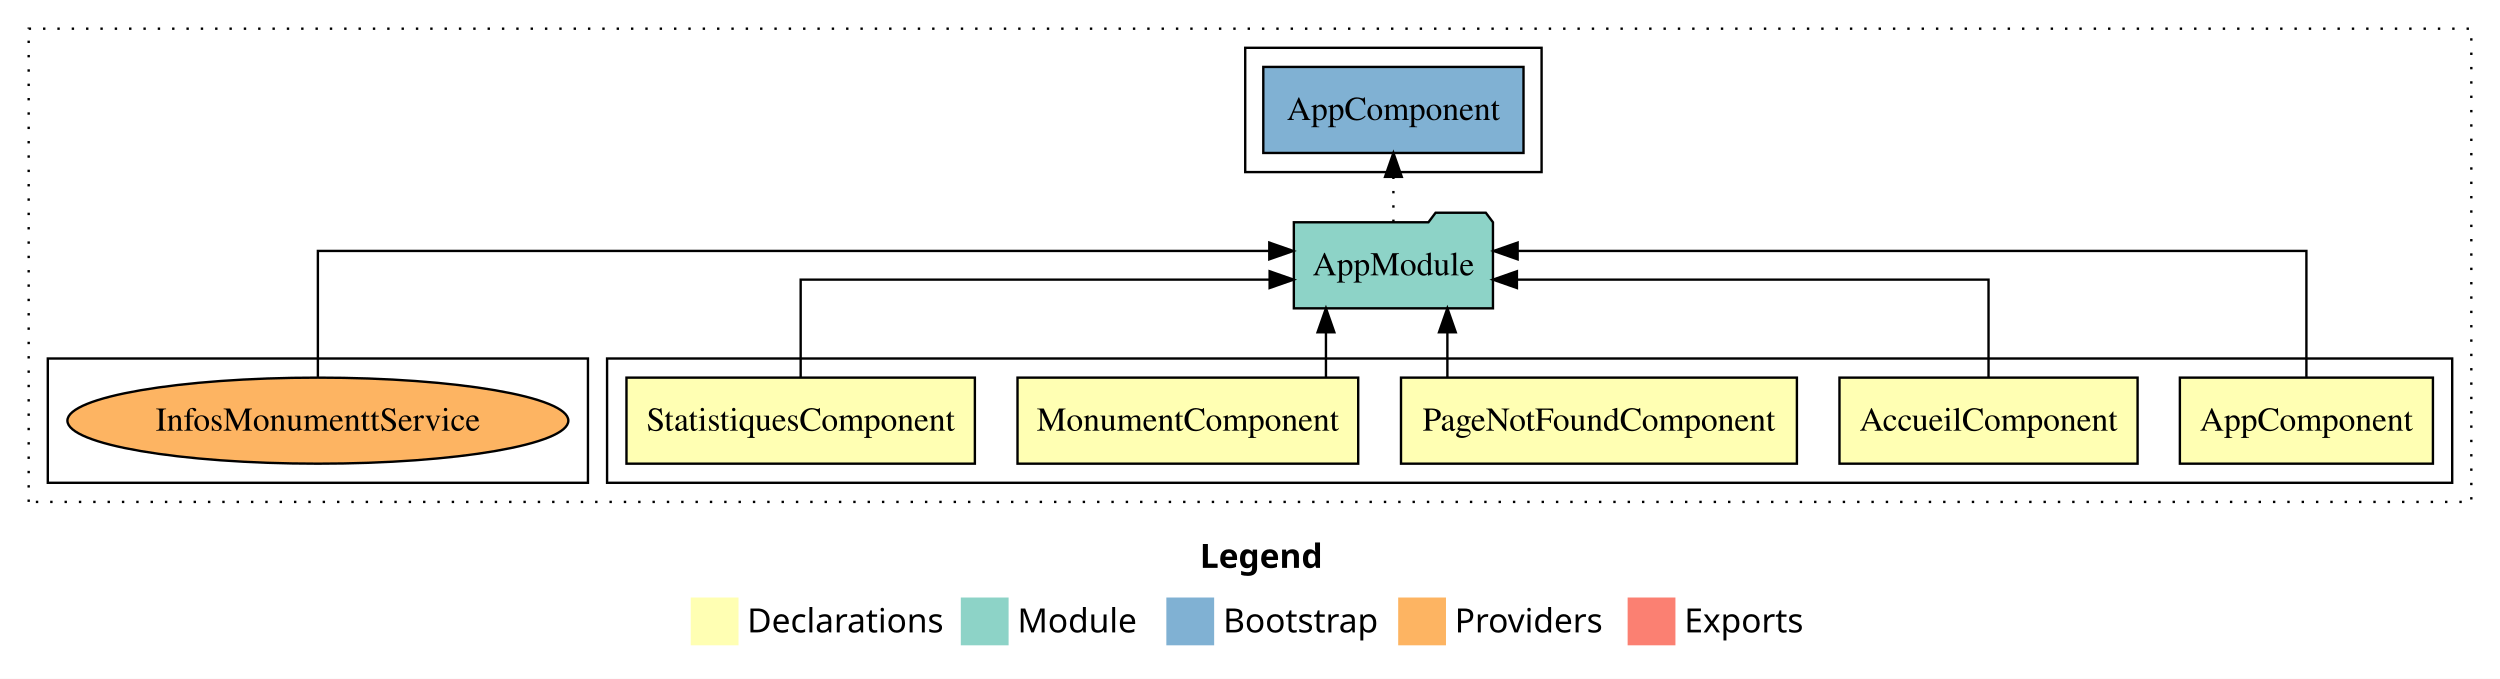
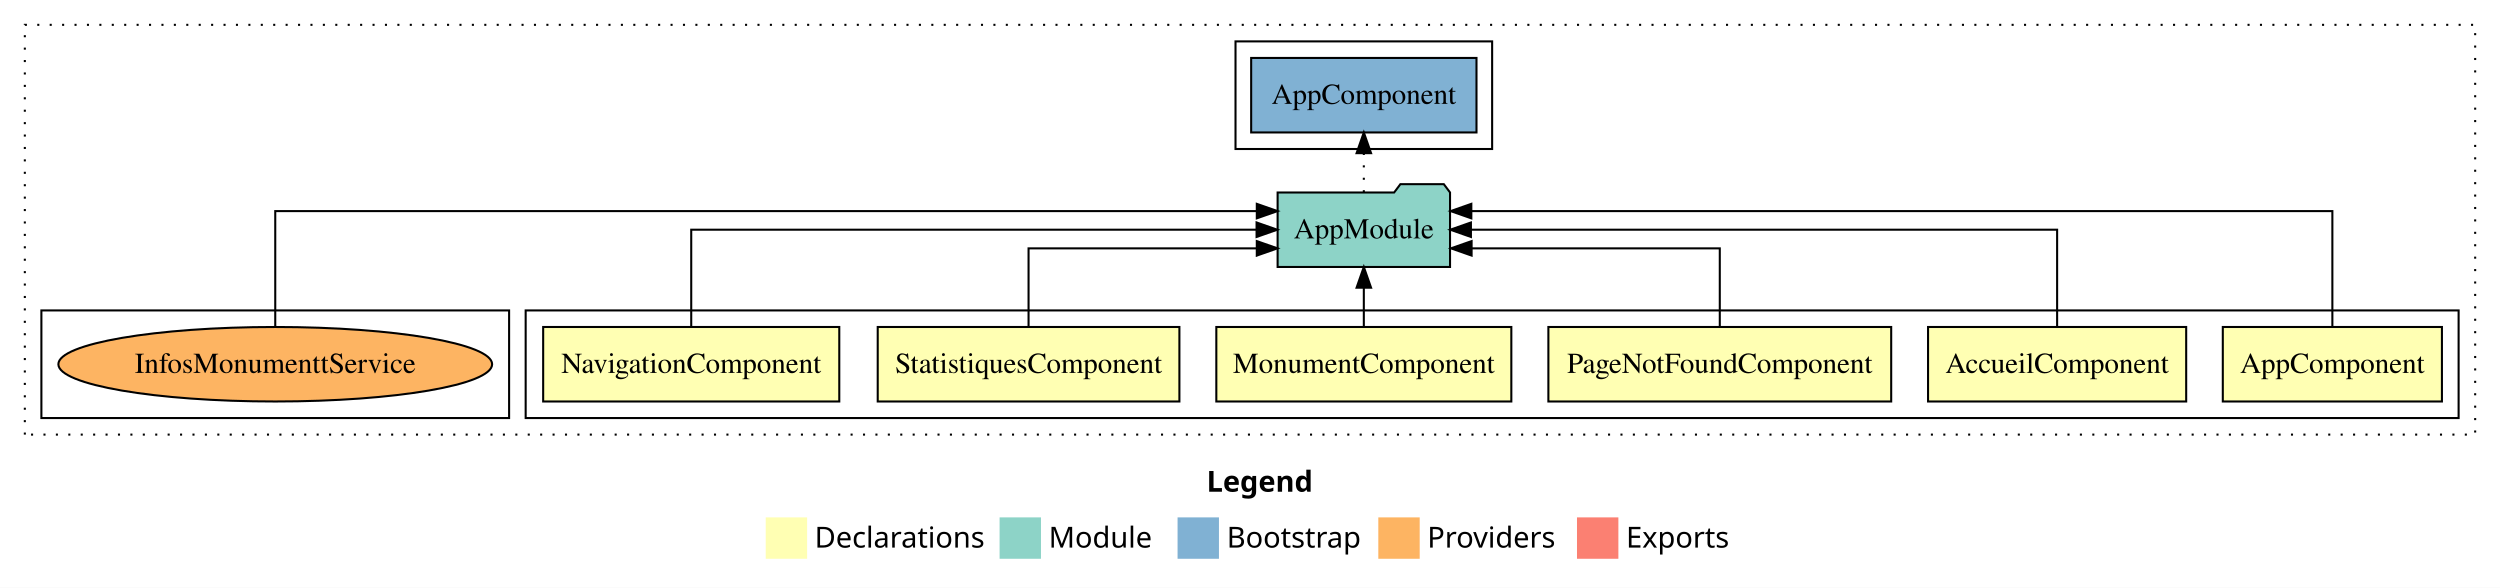
- <svg xmlns="http://www.w3.org/2000/svg" width="1046pt" height="284pt" viewBox="0.00 0.00 1046.00 284.00">
+ <svg xmlns="http://www.w3.org/2000/svg" width="1208pt" height="284pt" viewBox="0.00 0.00 1208.00 284.00">
  <g id="graph0" class="graph" transform="scale(1 1) rotate(0) translate(4 280)">
-     <polygon fill="#ffffff" stroke="transparent" points="-4,4 -4,-280 1042,-280 1042,4 -4,4" />
-     <text text-anchor="start" x="498.009" y="-42.4" font-family="sans-serif" font-weight="bold" font-size="14.00" fill="#000000">Legend</text>
-     <polygon fill="#ffffb3" stroke="transparent" points="285,-10 285,-30 305,-30 305,-10 285,-10" />
-     <text text-anchor="start" x="308.629" y="-15.4" font-family="sans-serif" font-size="14.00" fill="#000000">  Declarations</text>
-     <polygon fill="#8dd3c7" stroke="transparent" points="398,-10 398,-30 418,-30 418,-10 398,-10" />
-     <text text-anchor="start" x="421.725" y="-15.4" font-family="sans-serif" font-size="14.00" fill="#000000">  Module</text>
-     <polygon fill="#80b1d3" stroke="transparent" points="484,-10 484,-30 504,-30 504,-10 484,-10" />
-     <text text-anchor="start" x="507.781" y="-15.4" font-family="sans-serif" font-size="14.00" fill="#000000">  Bootstrap</text>
-     <polygon fill="#fdb462" stroke="transparent" points="581,-10 581,-30 601,-30 601,-10 581,-10" />
-     <text text-anchor="start" x="604.673" y="-15.4" font-family="sans-serif" font-size="14.00" fill="#000000">  Providers</text>
-     <polygon fill="#fb8072" stroke="transparent" points="677,-10 677,-30 697,-30 697,-10 677,-10" />
-     <text text-anchor="start" x="700.726" y="-15.4" font-family="sans-serif" font-size="14.00" fill="#000000">  Exports</text>
+     <polygon fill="#ffffff" stroke="transparent" points="-4,4 -4,-280 1204,-280 1204,4 -4,4" />
+     <text text-anchor="start" x="579.009" y="-42.4" font-family="sans-serif" font-weight="bold" font-size="14.00" fill="#000000">Legend</text>
+     <polygon fill="#ffffb3" stroke="transparent" points="366,-10 366,-30 386,-30 386,-10 366,-10" />
+     <text text-anchor="start" x="389.629" y="-15.4" font-family="sans-serif" font-size="14.00" fill="#000000">  Declarations</text>
+     <polygon fill="#8dd3c7" stroke="transparent" points="479,-10 479,-30 499,-30 499,-10 479,-10" />
+     <text text-anchor="start" x="502.725" y="-15.4" font-family="sans-serif" font-size="14.00" fill="#000000">  Module</text>
+     <polygon fill="#80b1d3" stroke="transparent" points="565,-10 565,-30 585,-30 585,-10 565,-10" />
+     <text text-anchor="start" x="588.781" y="-15.4" font-family="sans-serif" font-size="14.00" fill="#000000">  Bootstrap</text>
+     <polygon fill="#fdb462" stroke="transparent" points="662,-10 662,-30 682,-30 682,-10 662,-10" />
+     <text text-anchor="start" x="685.673" y="-15.4" font-family="sans-serif" font-size="14.00" fill="#000000">  Providers</text>
+     <polygon fill="#fb8072" stroke="transparent" points="758,-10 758,-30 778,-30 778,-10 758,-10" />
+     <text text-anchor="start" x="781.726" y="-15.4" font-family="sans-serif" font-size="14.00" fill="#000000">  Exports</text>
    <g id="clust1" class="cluster">
-       <polygon fill="none" stroke="#000000" stroke-dasharray="1,5" points="8,-70 8,-268 1030,-268 1030,-70 8,-70" />
+       <polygon fill="none" stroke="#000000" stroke-dasharray="1,5" points="8,-70 8,-268 1192,-268 1192,-70 8,-70" />
    </g>
    <g id="clust2" class="cluster">
-       <polygon fill="none" stroke="#000000" points="250,-78 250,-130 1022,-130 1022,-78 250,-78" />
-     </g>
-     <g id="clust10" class="cluster">
-       <polygon fill="none" stroke="#000000" points="517,-208 517,-260 641,-260 641,-208 517,-208" />
+       <polygon fill="none" stroke="#000000" points="250,-78 250,-130 1184,-130 1184,-78 250,-78" />
    </g>
    <g id="clust11" class="cluster">
+       <polygon fill="none" stroke="#000000" points="593,-208 593,-260 717,-260 717,-208 593,-208" />
+     </g>
+     <g id="clust12" class="cluster">
      <polygon fill="none" stroke="#000000" points="16,-78 16,-130 242,-130 242,-78 16,-78" />
    </g>
    <g id="node1" class="node">
-       <polygon fill="#ffffb3" stroke="#000000" points="1013.94,-122 908.06,-122 908.06,-86 1013.94,-86 1013.94,-122" />
-       <text text-anchor="middle" x="961" y="-99.8" font-family="Times,serif" font-size="14.00" fill="#000000">AppComponent</text>
+       <polygon fill="#ffffb3" stroke="#000000" points="1175.94,-122 1070.06,-122 1070.06,-86 1175.94,-86 1175.94,-122" />
+       <text text-anchor="middle" x="1123" y="-99.8" font-family="Times,serif" font-size="14.00" fill="#000000">AppComponent</text>
+     </g>
+     <g id="node7" class="node">
+       <polygon fill="#8dd3c7" stroke="#000000" points="696.657,-187 693.657,-191 672.657,-191 669.657,-187 613.343,-187 613.343,-151 696.657,-151 696.657,-187" />
+       <text text-anchor="middle" x="655" y="-164.8" font-family="Times,serif" font-size="14.00" fill="#000000">AppModule</text>
+     </g>
+     <g id="edge1" class="edge">
+       <path fill="none" stroke="#000000" d="M1123,-122.292C1123,-144.206 1123,-178 1123,-178 1123,-178 706.944,-178 706.944,-178" />
+       <polygon fill="#000000" stroke="#000000" points="706.944,-174.5 696.944,-178 706.944,-181.5 706.944,-174.5" />
+     </g>
+     <g id="node2" class="node">
+       <polygon fill="#ffffb3" stroke="#000000" points="1052.364,-122 927.636,-122 927.636,-86 1052.364,-86 1052.364,-122" />
+       <text text-anchor="middle" x="990" y="-99.8" font-family="Times,serif" font-size="14.00" fill="#000000">AccueilComponent</text>
+     </g>
+     <g id="edge2" class="edge">
+       <path fill="none" stroke="#000000" d="M990,-122.106C990,-141.339 990,-169 990,-169 990,-169 706.751,-169 706.751,-169" />
+       <polygon fill="#000000" stroke="#000000" points="706.751,-165.5 696.751,-169 706.751,-172.5 706.751,-165.5" />
+     </g>
+     <g id="node3" class="node">
+       <polygon fill="#ffffb3" stroke="#000000" points="909.824,-122 744.176,-122 744.176,-86 909.824,-86 909.824,-122" />
+       <text text-anchor="middle" x="827" y="-99.8" font-family="Times,serif" font-size="14.00" fill="#000000">PageNotFoundComponent</text>
+     </g>
+     <g id="edge3" class="edge">
+       <path fill="none" stroke="#000000" d="M827,-122.027C827,-138.398 827,-160 827,-160 827,-160 707.076,-160 707.076,-160" />
+       <polygon fill="#000000" stroke="#000000" points="707.076,-156.5 697.076,-160 707.076,-163.5 707.076,-156.5" />
+     </g>
+     <g id="node4" class="node">
+       <polygon fill="#ffffb3" stroke="#000000" points="726.273,-122 583.727,-122 583.727,-86 726.273,-86 726.273,-122" />
+       <text text-anchor="middle" x="655" y="-99.8" font-family="Times,serif" font-size="14.00" fill="#000000">MonumentComponent</text>
+     </g>
+     <g id="edge4" class="edge">
+       <path fill="none" stroke="#000000" d="M655,-122.106C655,-122.106 655,-140.991 655,-140.991" />
+       <polygon fill="#000000" stroke="#000000" points="651.5,-140.991 655,-150.991 658.5,-140.991 651.5,-140.991" />
+     </g>
+     <g id="node5" class="node">
+       <polygon fill="#ffffb3" stroke="#000000" points="565.886,-122 420.114,-122 420.114,-86 565.886,-86 565.886,-122" />
+       <text text-anchor="middle" x="493" y="-99.8" font-family="Times,serif" font-size="14.00" fill="#000000">StatistiquesComponent</text>
+     </g>
+     <g id="edge5" class="edge">
+       <path fill="none" stroke="#000000" d="M493,-122.027C493,-138.398 493,-160 493,-160 493,-160 603.281,-160 603.281,-160" />
+       <polygon fill="#000000" stroke="#000000" points="603.281,-163.5 613.281,-160 603.281,-156.5 603.281,-163.5" />
    </g>
    <g id="node6" class="node">
-       <polygon fill="#8dd3c7" stroke="#000000" points="620.657,-187 617.657,-191 596.657,-191 593.657,-187 537.343,-187 537.343,-151 620.657,-151 620.657,-187" />
-       <text text-anchor="middle" x="579" y="-164.8" font-family="Times,serif" font-size="14.00" fill="#000000">AppModule</text>
-     </g>
-     <g id="edge1" class="edge">
-       <path fill="none" stroke="#000000" d="M961,-122.284C961,-143.321 961,-175 961,-175 961,-175 630.973,-175 630.973,-175" />
-       <polygon fill="#000000" stroke="#000000" points="630.973,-171.5 620.973,-175 630.973,-178.5 630.973,-171.5" />
-     </g>
-     <g id="node2" class="node">
-       <polygon fill="#ffffb3" stroke="#000000" points="890.364,-122 765.636,-122 765.636,-86 890.364,-86 890.364,-122" />
-       <text text-anchor="middle" x="828" y="-99.8" font-family="Times,serif" font-size="14.00" fill="#000000">AccueilComponent</text>
-     </g>
-     <g id="edge2" class="edge">
-       <path fill="none" stroke="#000000" d="M828,-122.022C828,-139.373 828,-163 828,-163 828,-163 630.677,-163 630.677,-163" />
-       <polygon fill="#000000" stroke="#000000" points="630.677,-159.5 620.677,-163 630.677,-166.5 630.677,-159.5" />
-     </g>
-     <g id="node3" class="node">
-       <polygon fill="#ffffb3" stroke="#000000" points="747.824,-122 582.176,-122 582.176,-86 747.824,-86 747.824,-122" />
-       <text text-anchor="middle" x="665" y="-99.8" font-family="Times,serif" font-size="14.00" fill="#000000">PageNotFoundComponent</text>
-     </g>
-     <g id="edge3" class="edge">
-       <path fill="none" stroke="#000000" d="M601.583,-122.106C601.583,-122.106 601.583,-140.991 601.583,-140.991" />
-       <polygon fill="#000000" stroke="#000000" points="598.083,-140.991 601.583,-150.991 605.083,-140.991 598.083,-140.991" />
-     </g>
-     <g id="node4" class="node">
-       <polygon fill="#ffffb3" stroke="#000000" points="564.273,-122 421.727,-122 421.727,-86 564.273,-86 564.273,-122" />
-       <text text-anchor="middle" x="493" y="-99.8" font-family="Times,serif" font-size="14.00" fill="#000000">MonumentComponent</text>
-     </g>
-     <g id="edge4" class="edge">
-       <path fill="none" stroke="#000000" d="M550.779,-122.106C550.779,-122.106 550.779,-140.991 550.779,-140.991" />
-       <polygon fill="#000000" stroke="#000000" points="547.279,-140.991 550.779,-150.991 554.279,-140.991 547.279,-140.991" />
-     </g>
-     <g id="node5" class="node">
-       <polygon fill="#ffffb3" stroke="#000000" points="403.886,-122 258.114,-122 258.114,-86 403.886,-86 403.886,-122" />
-       <text text-anchor="middle" x="331" y="-99.8" font-family="Times,serif" font-size="14.00" fill="#000000">StatistiquesComponent</text>
-     </g>
-     <g id="edge5" class="edge">
-       <path fill="none" stroke="#000000" d="M331,-122.022C331,-139.373 331,-163 331,-163 331,-163 527.211,-163 527.211,-163" />
-       <polygon fill="#000000" stroke="#000000" points="527.211,-166.5 537.211,-163 527.211,-159.5 527.211,-166.5" />
-     </g>
-     <g id="node7" class="node">
-       <polygon fill="#80b1d3" stroke="#000000" points="633.439,-252 524.561,-252 524.561,-216 633.439,-216 633.439,-252" />
-       <text text-anchor="middle" x="579" y="-229.8" font-family="Times,serif" font-size="14.00" fill="#000000">AppComponent </text>
+       <polygon fill="#ffffb3" stroke="#000000" points="401.541,-122 258.459,-122 258.459,-86 401.541,-86 401.541,-122" />
+       <text text-anchor="middle" x="330" y="-99.8" font-family="Times,serif" font-size="14.00" fill="#000000">NavigationComponent</text>
    </g>
    <g id="edge6" class="edge">
-       <path fill="none" stroke="#000000" stroke-dasharray="1,5" d="M579,-187.106C579,-187.106 579,-205.991 579,-205.991" />
-       <polygon fill="#000000" stroke="#000000" points="575.5,-205.991 579,-215.991 582.5,-205.991 575.5,-205.991" />
+       <path fill="none" stroke="#000000" d="M330,-122.106C330,-141.339 330,-169 330,-169 330,-169 603.177,-169 603.177,-169" />
+       <polygon fill="#000000" stroke="#000000" points="603.177,-172.5 613.177,-169 603.177,-165.5 603.177,-172.5" />
    </g>
    <g id="node8" class="node">
+       <polygon fill="#80b1d3" stroke="#000000" points="709.439,-252 600.561,-252 600.561,-216 709.439,-216 709.439,-252" />
+       <text text-anchor="middle" x="655" y="-229.8" font-family="Times,serif" font-size="14.00" fill="#000000">AppComponent </text>
+     </g>
+     <g id="edge7" class="edge">
+       <path fill="none" stroke="#000000" stroke-dasharray="1,5" d="M655,-187.106C655,-187.106 655,-205.991 655,-205.991" />
+       <polygon fill="#000000" stroke="#000000" points="651.5,-205.991 655,-215.991 658.5,-205.991 651.5,-205.991" />
+     </g>
+     <g id="node9" class="node">
      <ellipse fill="#fdb462" stroke="#000000" cx="129" cy="-104" rx="104.796" ry="18" />
      <text text-anchor="middle" x="129" y="-99.8" font-family="Times,serif" font-size="14.00" fill="#000000">InfosMonumenttService</text>
    </g>
-     <g id="edge7" class="edge">
-       <path fill="none" stroke="#000000" d="M129,-122.284C129,-143.321 129,-175 129,-175 129,-175 527.069,-175 527.069,-175" />
-       <polygon fill="#000000" stroke="#000000" points="527.069,-178.5 537.069,-175 527.069,-171.5 527.069,-178.5" />
+     <g id="edge8" class="edge">
+       <path fill="none" stroke="#000000" d="M129,-122.292C129,-144.206 129,-178 129,-178 129,-178 603.286,-178 603.286,-178" />
+       <polygon fill="#000000" stroke="#000000" points="603.286,-181.5 613.286,-178 603.286,-174.5 603.286,-181.5" />
    </g>
  </g>
</svg>
